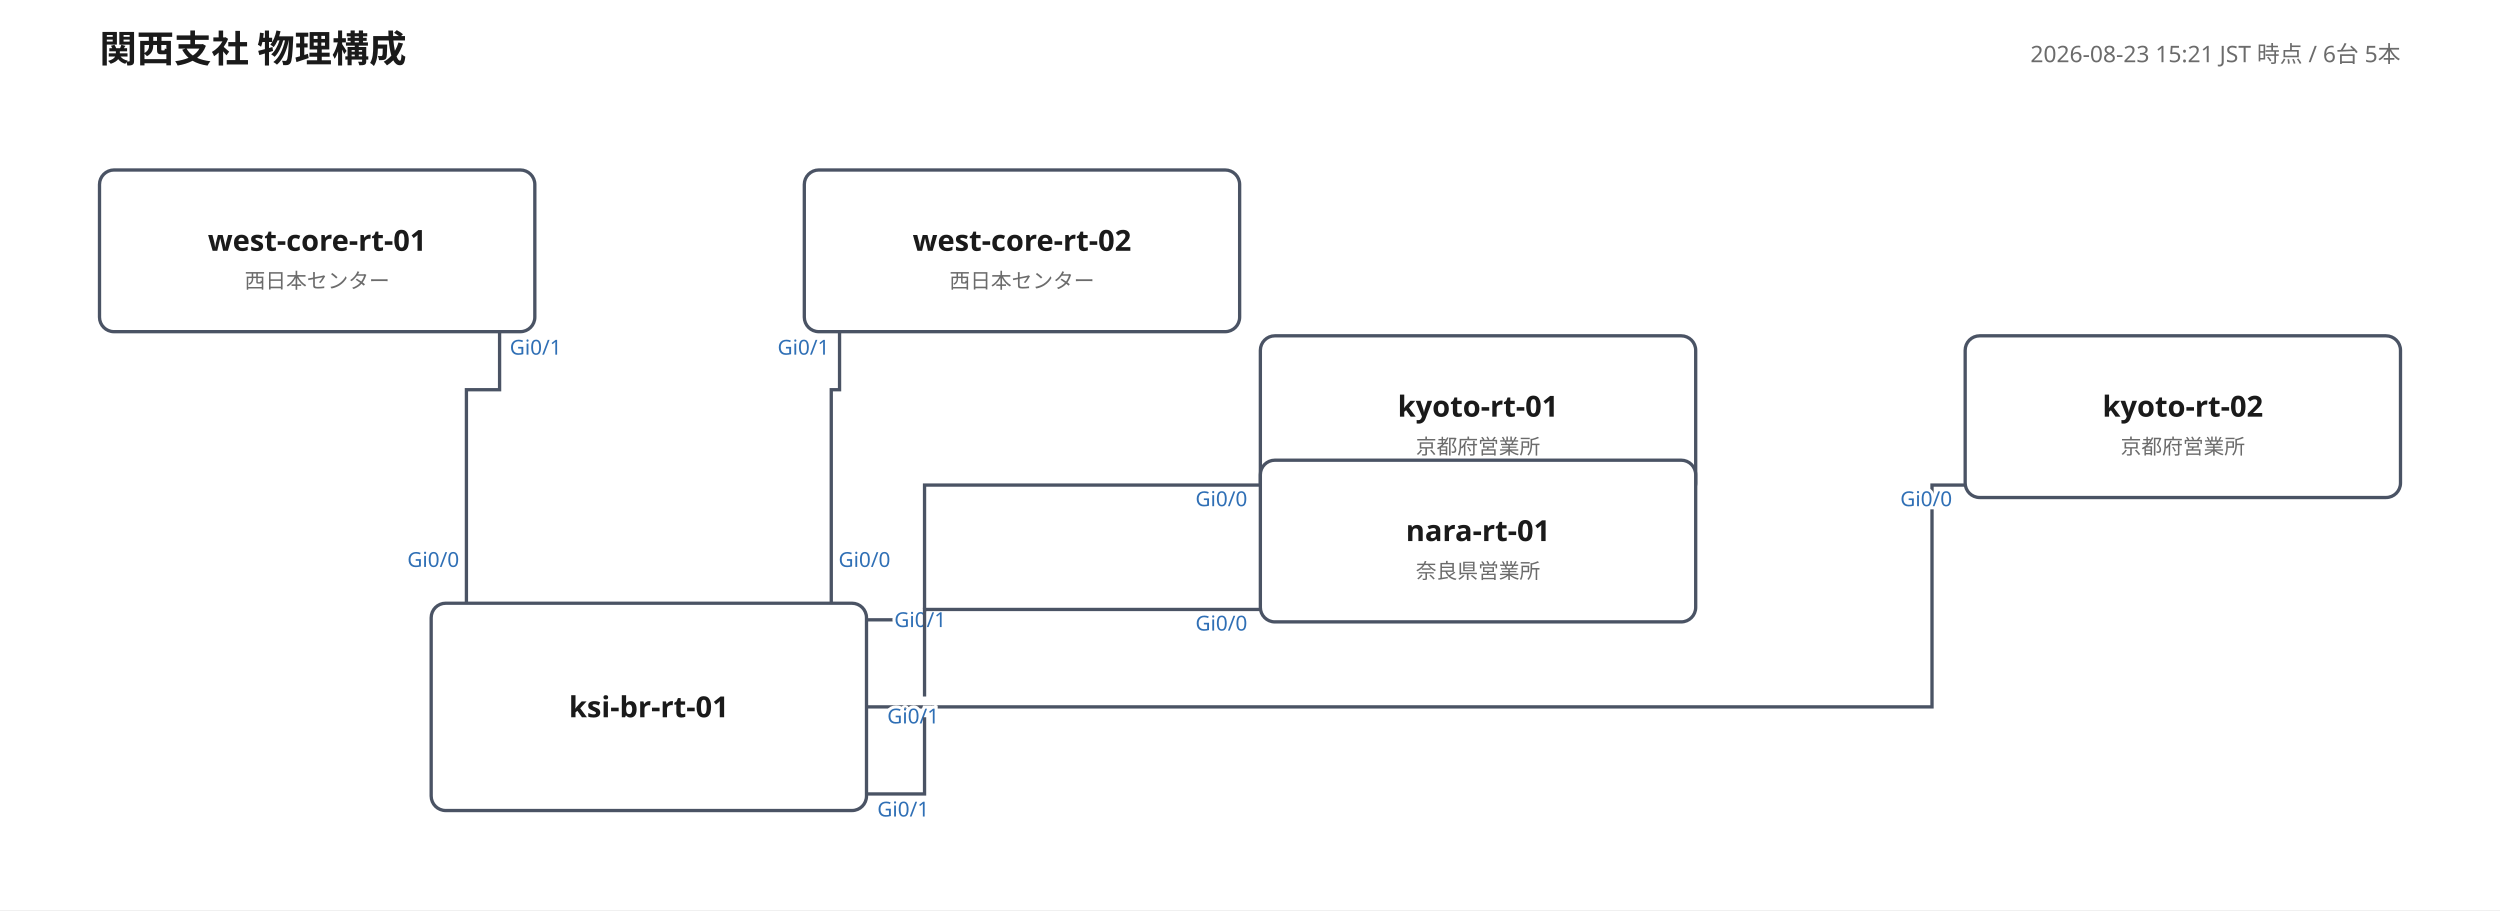
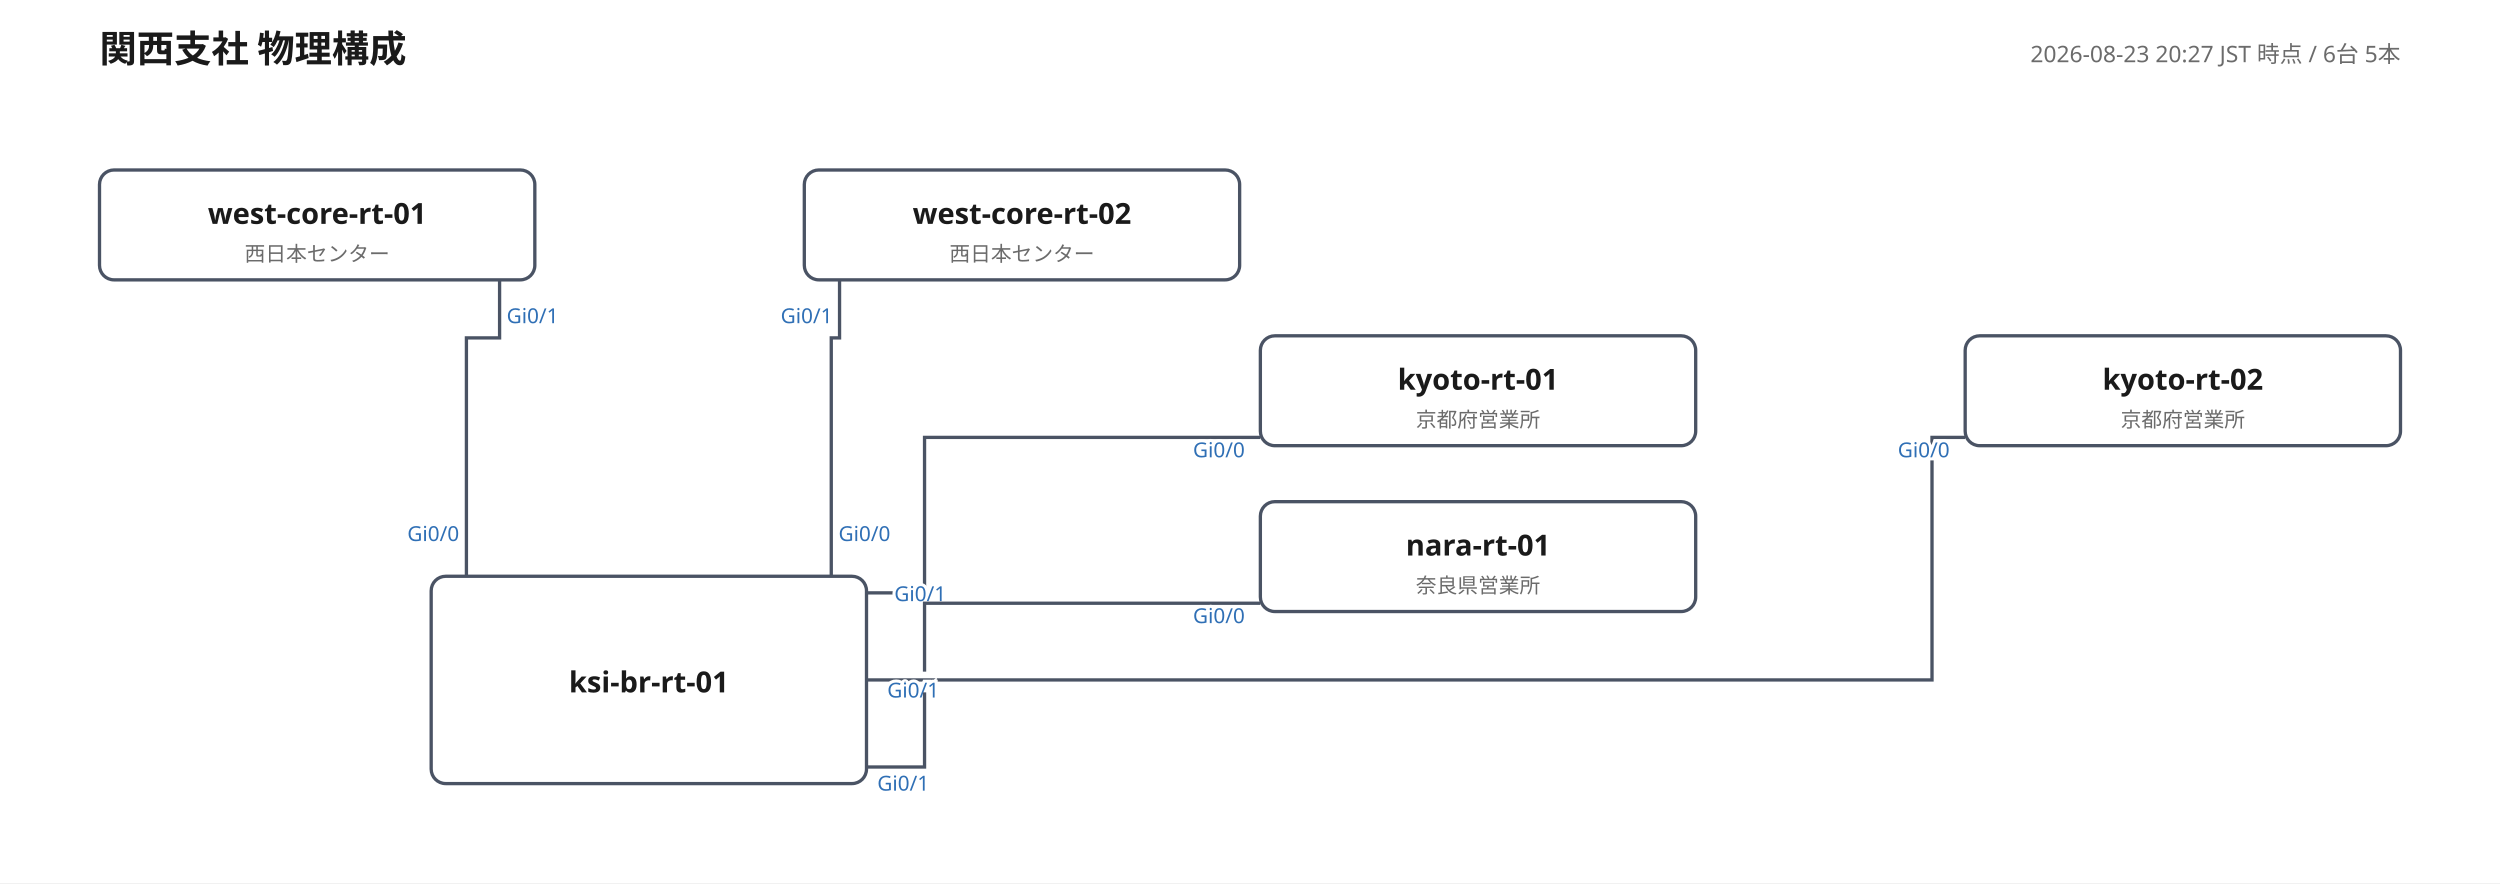
- <svg xmlns="http://www.w3.org/2000/svg" width="1206" height="439" viewBox="0 0 1206 439" font-family="'Yu Gothic', 'Hiragino Kaku Gothic ProN', Meiryo, 'Noto Sans JP', sans-serif">
+ <svg xmlns="http://www.w3.org/2000/svg" width="1206" height="426" viewBox="0 0 1206 426" font-family="'Yu Gothic', 'Hiragino Kaku Gothic ProN', Meiryo, 'Noto Sans JP', sans-serif">
  <rect width="100%" height="100%" fill="#ffffff" />
  <text x="48" y="30" font-size="18" font-weight="700" fill="#1a1a1a">関西支社 物理構成</text>
-   <text x="1158" y="30" font-size="11" fill="#6b6b6b" text-anchor="end">2026-08-23 15:21 JST 時点 / 6台 5本</text>
-   <polyline points="225,291 225,188 241,188 241,160" fill="none" stroke="#4a5364" stroke-width="1.6" />
-   <text class="port-label" x="221.5" y="273.5" font-size="10" fill="#2f6fb5" text-anchor="end" paint-order="stroke" stroke="#ffffff" stroke-width="3">Gi0/0</text>
-   <text class="port-label" x="245.9" y="171.1" font-size="10" fill="#2f6fb5" text-anchor="start" paint-order="stroke" stroke="#ffffff" stroke-width="3">Gi0/1</text>
-   <polyline points="401,291 401,188 405,188 405,160" fill="none" stroke="#4a5364" stroke-width="1.6" />
-   <text class="port-label" x="404.5" y="273.5" font-size="10" fill="#2f6fb5" text-anchor="start" paint-order="stroke" stroke="#ffffff" stroke-width="3">Gi0/0</text>
-   <text class="port-label" x="400.1" y="171.1" font-size="10" fill="#2f6fb5" text-anchor="end" paint-order="stroke" stroke="#ffffff" stroke-width="3">Gi0/1</text>
-   <polyline points="608,234 446,234 446,299 418,299" fill="none" stroke="#4a5364" stroke-width="1.6" />
-   <text class="port-label" x="601.7" y="244.2" font-size="10" fill="#2f6fb5" text-anchor="end" paint-order="stroke" stroke="#ffffff" stroke-width="3">Gi0/0</text>
-   <text class="port-label" x="431.4" y="302.5" font-size="10" fill="#2f6fb5" text-anchor="start" paint-order="stroke" stroke="#ffffff" stroke-width="3">Gi0/1</text>
-   <polyline points="948,234 932,234 932,341 418,341" fill="none" stroke="#4a5364" stroke-width="1.6" />
-   <text class="port-label" x="941.7" y="244.2" font-size="10" fill="#2f6fb5" text-anchor="end" paint-order="stroke" stroke="#ffffff" stroke-width="3">Gi0/0</text>
-   <text class="port-label" x="428.0" y="349.0" font-size="10" fill="#2f6fb5" text-anchor="start" paint-order="stroke" stroke="#ffffff" stroke-width="3">Gi0/1</text>
-   <polyline points="608,294 446,294 446,336" fill="none" stroke="#4a5364" stroke-width="1.6" />
-   <polyline points="446,346 446,383 418,383" fill="none" stroke="#4a5364" stroke-width="1.6" />
-   <text class="port-label" x="601.7" y="304.2" font-size="10" fill="#2f6fb5" text-anchor="end" paint-order="stroke" stroke="#ffffff" stroke-width="3">Gi0/0</text>
-   <text class="port-label" x="423.2" y="393.9" font-size="10" fill="#2f6fb5" text-anchor="start" paint-order="stroke" stroke="#ffffff" stroke-width="3">Gi0/1</text>
+   <text x="1158" y="30" font-size="11" fill="#6b6b6b" text-anchor="end">2026-08-23 20:27 JST 時点 / 6台 5本</text>
+   <polyline points="225,278 225,163 241,163 241,135" fill="none" stroke="#4a5364" stroke-width="1.6" />
+   <text class="port-label" x="221.5" y="261.0" font-size="10" fill="#2f6fb5" text-anchor="end" paint-order="stroke" stroke="#ffffff" stroke-width="3">Gi0/0</text>
+   <text class="port-label" x="244.4" y="155.9" font-size="10" fill="#2f6fb5" text-anchor="start" paint-order="stroke" stroke="#ffffff" stroke-width="3">Gi0/1</text>
+   <polyline points="401,278 401,163 405,163 405,135" fill="none" stroke="#4a5364" stroke-width="1.6" />
+   <text class="port-label" x="404.5" y="261.0" font-size="10" fill="#2f6fb5" text-anchor="start" paint-order="stroke" stroke="#ffffff" stroke-width="3">Gi0/0</text>
+   <text class="port-label" x="401.6" y="155.9" font-size="10" fill="#2f6fb5" text-anchor="end" paint-order="stroke" stroke="#ffffff" stroke-width="3">Gi0/1</text>
+   <polyline points="608,211 446,211 446,286 418,286" fill="none" stroke="#4a5364" stroke-width="1.6" />
+   <text class="port-label" x="600.5" y="220.6" font-size="10" fill="#2f6fb5" text-anchor="end" paint-order="stroke" stroke="#ffffff" stroke-width="3">Gi0/0</text>
+   <text class="port-label" x="431.4" y="290.0" font-size="10" fill="#2f6fb5" text-anchor="start" paint-order="stroke" stroke="#ffffff" stroke-width="3">Gi0/1</text>
+   <polyline points="948,211 932,211 932,328 418,328" fill="none" stroke="#4a5364" stroke-width="1.6" />
+   <text class="port-label" x="940.5" y="220.6" font-size="10" fill="#2f6fb5" text-anchor="end" paint-order="stroke" stroke="#ffffff" stroke-width="3">Gi0/0</text>
+   <text class="port-label" x="428.0" y="336.5" font-size="10" fill="#2f6fb5" text-anchor="start" paint-order="stroke" stroke="#ffffff" stroke-width="3">Gi0/1</text>
+   <polyline points="608,291 446,291 446,324" fill="none" stroke="#4a5364" stroke-width="1.6" />
+   <polyline points="446,334 446,370 418,370" fill="none" stroke="#4a5364" stroke-width="1.6" />
+   <text class="port-label" x="600.5" y="300.6" font-size="10" fill="#2f6fb5" text-anchor="end" paint-order="stroke" stroke="#ffffff" stroke-width="3">Gi0/0</text>
+   <text class="port-label" x="423.2" y="381.4" font-size="10" fill="#2f6fb5" text-anchor="start" paint-order="stroke" stroke="#ffffff" stroke-width="3">Gi0/1</text>
  <g>
-     <rect x="48" y="82" width="210" height="78" rx="7" fill="#ffffff" stroke="#4a5364" stroke-width="1.6" />
-     <text x="153" y="121" font-size="14" font-weight="700" fill="#1a1a1a" text-anchor="middle">west-core-rt-01</text>
-     <text x="153" y="139" font-size="10" fill="#6b6b6b" text-anchor="middle">西日本センター</text>
+     <rect x="48" y="82" width="210" height="53" rx="7" fill="#ffffff" stroke="#4a5364" stroke-width="1.6" />
+     <text x="153" y="108" font-size="14" font-weight="700" fill="#1a1a1a" text-anchor="middle">west-core-rt-01</text>
+     <text x="153" y="126" font-size="10" fill="#6b6b6b" text-anchor="middle">西日本センター</text>
  </g>
  <g>
-     <rect x="388" y="82" width="210" height="78" rx="7" fill="#ffffff" stroke="#4a5364" stroke-width="1.6" />
-     <text x="493" y="121" font-size="14" font-weight="700" fill="#1a1a1a" text-anchor="middle">west-core-rt-02</text>
-     <text x="493" y="139" font-size="10" fill="#6b6b6b" text-anchor="middle">西日本センター</text>
+     <rect x="388" y="82" width="210" height="53" rx="7" fill="#ffffff" stroke="#4a5364" stroke-width="1.6" />
+     <text x="493" y="108" font-size="14" font-weight="700" fill="#1a1a1a" text-anchor="middle">west-core-rt-02</text>
+     <text x="493" y="126" font-size="10" fill="#6b6b6b" text-anchor="middle">西日本センター</text>
  </g>
  <g>
-     <rect x="208" y="291" width="210" height="100" rx="7" fill="#ffffff" stroke="#4a5364" stroke-width="1.6" />
-     <text x="313" y="346" font-size="14" font-weight="700" fill="#1a1a1a" text-anchor="middle">ksi-br-rt-01</text>
+     <rect x="208" y="278" width="210" height="100" rx="7" fill="#ffffff" stroke="#4a5364" stroke-width="1.6" />
+     <text x="313" y="334" font-size="14" font-weight="700" fill="#1a1a1a" text-anchor="middle">ksi-br-rt-01</text>
  </g>
  <g>
-     <rect x="608" y="162" width="210" height="78" rx="7" fill="#ffffff" stroke="#4a5364" stroke-width="1.6" />
-     <text x="713" y="201" font-size="14" font-weight="700" fill="#1a1a1a" text-anchor="middle">kyoto-rt-01</text>
-     <text x="713" y="219" font-size="10" fill="#6b6b6b" text-anchor="middle">京都府営業所</text>
+     <rect x="608" y="162" width="210" height="53" rx="7" fill="#ffffff" stroke="#4a5364" stroke-width="1.6" />
+     <text x="713" y="188" font-size="14" font-weight="700" fill="#1a1a1a" text-anchor="middle">kyoto-rt-01</text>
+     <text x="713" y="206" font-size="10" fill="#6b6b6b" text-anchor="middle">京都府営業所</text>
  </g>
  <g>
-     <rect x="948" y="162" width="210" height="78" rx="7" fill="#ffffff" stroke="#4a5364" stroke-width="1.6" />
-     <text x="1053" y="201" font-size="14" font-weight="700" fill="#1a1a1a" text-anchor="middle">kyoto-rt-02</text>
-     <text x="1053" y="219" font-size="10" fill="#6b6b6b" text-anchor="middle">京都府営業所</text>
+     <rect x="948" y="162" width="210" height="53" rx="7" fill="#ffffff" stroke="#4a5364" stroke-width="1.6" />
+     <text x="1053" y="188" font-size="14" font-weight="700" fill="#1a1a1a" text-anchor="middle">kyoto-rt-02</text>
+     <text x="1053" y="206" font-size="10" fill="#6b6b6b" text-anchor="middle">京都府営業所</text>
  </g>
  <g>
-     <rect x="608" y="222" width="210" height="78" rx="7" fill="#ffffff" stroke="#4a5364" stroke-width="1.6" />
-     <text x="713" y="261" font-size="14" font-weight="700" fill="#1a1a1a" text-anchor="middle">nara-rt-01</text>
-     <text x="713" y="279" font-size="10" fill="#6b6b6b" text-anchor="middle">奈良県営業所</text>
+     <rect x="608" y="242" width="210" height="53" rx="7" fill="#ffffff" stroke="#4a5364" stroke-width="1.6" />
+     <text x="713" y="268" font-size="14" font-weight="700" fill="#1a1a1a" text-anchor="middle">nara-rt-01</text>
+     <text x="713" y="286" font-size="10" fill="#6b6b6b" text-anchor="middle">奈良県営業所</text>
  </g>
</svg>
